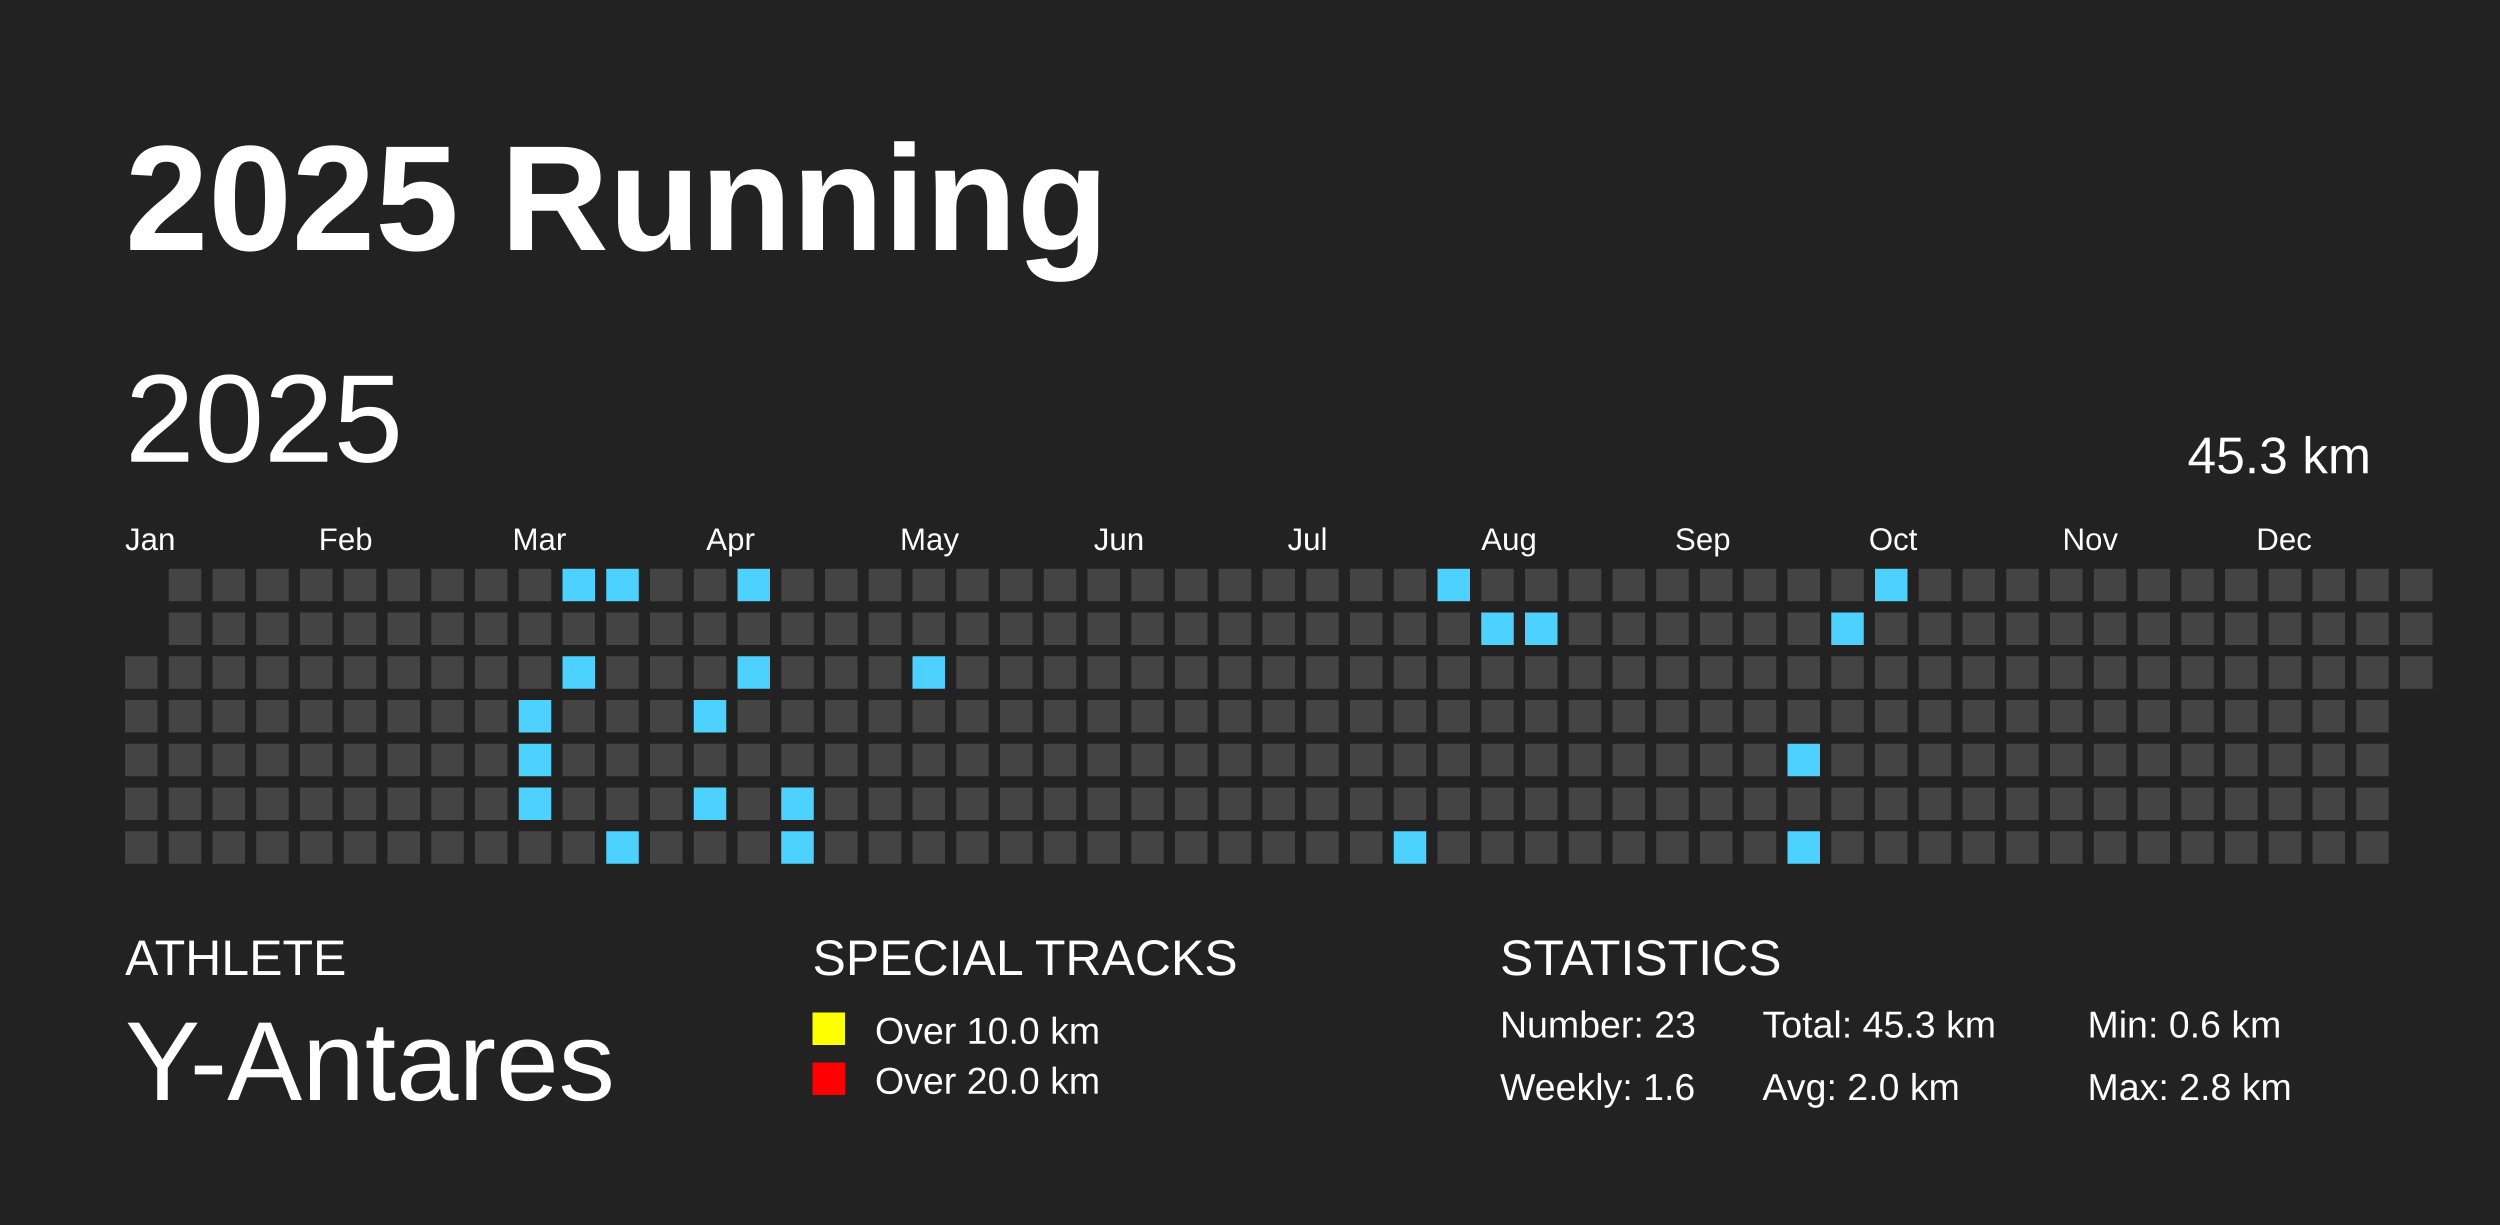
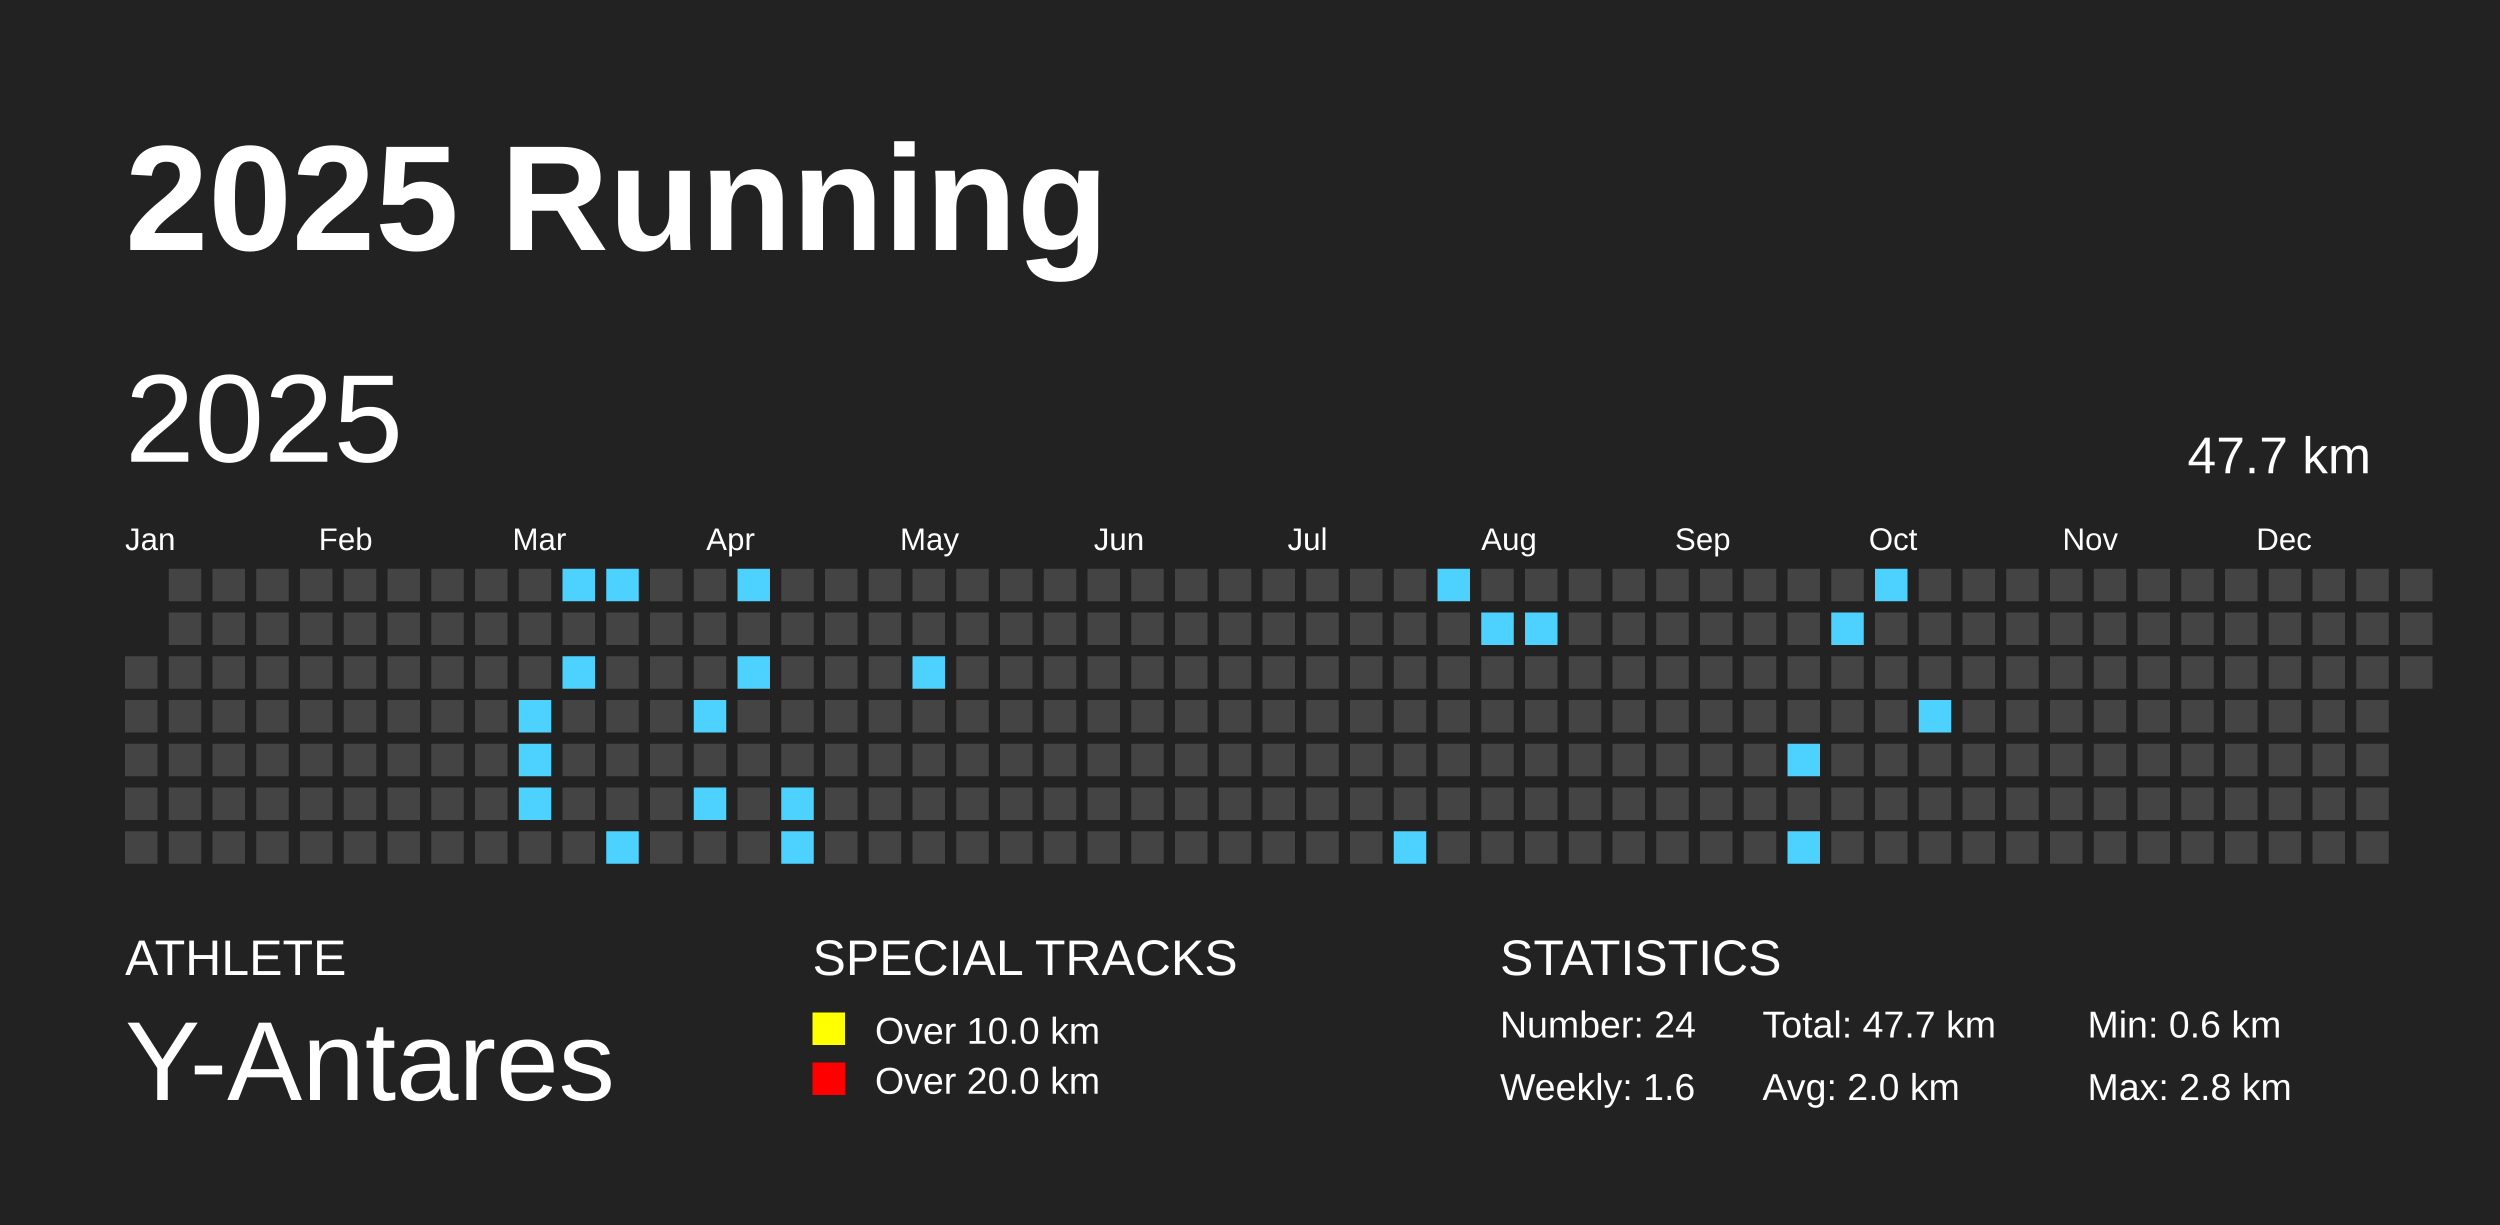
<svg xmlns="http://www.w3.org/2000/svg" baseProfile="full" height="98mm" version="1.1" viewBox="0,0,200,98" width="200mm">
  <defs />
  <rect fill="#222222" height="98" width="200" x="0" y="0" />
  <text fill="#FFFFFF" style="font-size:12px; font-family:Arial; font-weight:bold;" x="10" y="20">2025 Running</text>
  <text fill="#FFFFFF" style="font-size:4px; font-family:Arial" x="10" y="78">ATHLETE</text>
  <text fill="#FFFFFF" style="font-size:9px; font-family:Arial" x="10" y="88">Y-Antares</text>
  <text fill="#FFFFFF" style="font-size:4px; font-family:Arial" x="65" y="78">SPECIAL TRACKS</text>
  <rect fill="yellow" height="2.6" width="2.6" x="65" y="81" />
  <text fill="#FFFFFF" style="font-size:3px; font-family:Arial" x="70" y="83.5">Over 10.0 km</text>
  <rect fill="red" height="2.6" width="2.6" x="65" y="85" />
  <text fill="#FFFFFF" style="font-size:3px; font-family:Arial" x="70" y="87.5">Over 20.0 km</text>
  <text fill="#FFFFFF" style="font-size:4px; font-family:Arial" x="120" y="78">STATISTICS</text>
-   <text fill="#FFFFFF" style="font-size:3px; font-family:Arial" x="120" y="83">Number: 23</text>
+   <text fill="#FFFFFF" style="font-size:3px; font-family:Arial" x="120" y="83">Number: 24</text>
  <text fill="#FFFFFF" style="font-size:3px; font-family:Arial" x="120" y="88">Weekly: 1.6</text>
-   <text fill="#FFFFFF" style="font-size:3px; font-family:Arial" x="141" y="83">Total: 45.3 km</text>
+   <text fill="#FFFFFF" style="font-size:3px; font-family:Arial" x="141" y="83">Total: 47.7 km</text>
  <text fill="#FFFFFF" style="font-size:3px; font-family:Arial" x="141" y="88">Avg: 2.0 km</text>
  <text fill="#FFFFFF" style="font-size:3px; font-family:Arial" x="167" y="83">Min: 0.6 km</text>
  <text fill="#FFFFFF" style="font-size:3px; font-family:Arial" x="167" y="88">Max: 2.8 km</text>
  <text dominant-baseline="hanging" fill="#FFFFFF" style="font-size:10.0px; font-family:Arial;" x="10" y="30">2025</text>
-   <text dominant-baseline="hanging" fill="#FFFFFF" style="font-size:4.125px; font-family:Arial;" x="175" y="35">45.3 km</text>
+   <text dominant-baseline="hanging" fill="#FFFFFF" style="font-size:4.125px; font-family:Arial;" x="175" y="35">47.7 km</text>
  <text fill="#FFFFFF" style="font-size:2.5px; font-family:Arial" x="10.0" y="44">Jan</text>
  <text fill="#FFFFFF" style="font-size:2.5px; font-family:Arial" x="25.5" y="44">Feb</text>
  <text fill="#FFFFFF" style="font-size:2.5px; font-family:Arial" x="41.0" y="44">Mar</text>
  <text fill="#FFFFFF" style="font-size:2.5px; font-family:Arial" x="56.5" y="44">Apr</text>
  <text fill="#FFFFFF" style="font-size:2.5px; font-family:Arial" x="72.0" y="44">May</text>
  <text fill="#FFFFFF" style="font-size:2.5px; font-family:Arial" x="87.5" y="44">Jun</text>
  <text fill="#FFFFFF" style="font-size:2.5px; font-family:Arial" x="103.0" y="44">Jul</text>
  <text fill="#FFFFFF" style="font-size:2.5px; font-family:Arial" x="118.5" y="44">Aug</text>
  <text fill="#FFFFFF" style="font-size:2.5px; font-family:Arial" x="134.0" y="44">Sep</text>
  <text fill="#FFFFFF" style="font-size:2.5px; font-family:Arial" x="149.5" y="44">Oct</text>
  <text fill="#FFFFFF" style="font-size:2.5px; font-family:Arial" x="165.0" y="44">Nov</text>
  <text fill="#FFFFFF" style="font-size:2.5px; font-family:Arial" x="180.5" y="44">Dec</text>
  <rect fill="#444444" height="2.6" width="2.6" x="10.0" y="52.5" />
  <rect fill="#444444" height="2.6" width="2.6" x="10.0" y="56.0" />
  <rect fill="#444444" height="2.6" width="2.6" x="10.0" y="59.5" />
  <rect fill="#444444" height="2.6" width="2.6" x="10.0" y="63.0" />
  <rect fill="#444444" height="2.6" width="2.6" x="10.0" y="66.5" />
  <rect fill="#444444" height="2.6" width="2.6" x="13.5" y="45.5" />
  <rect fill="#444444" height="2.6" width="2.6" x="13.5" y="49.0" />
  <rect fill="#444444" height="2.6" width="2.6" x="13.5" y="52.5" />
  <rect fill="#444444" height="2.6" width="2.6" x="13.5" y="56.0" />
  <rect fill="#444444" height="2.6" width="2.6" x="13.5" y="59.5" />
  <rect fill="#444444" height="2.6" width="2.6" x="13.5" y="63.0" />
  <rect fill="#444444" height="2.6" width="2.6" x="13.5" y="66.5" />
  <rect fill="#444444" height="2.6" width="2.6" x="17.0" y="45.5" />
  <rect fill="#444444" height="2.6" width="2.6" x="17.0" y="49.0" />
  <rect fill="#444444" height="2.6" width="2.6" x="17.0" y="52.5" />
  <rect fill="#444444" height="2.6" width="2.6" x="17.0" y="56.0" />
  <rect fill="#444444" height="2.6" width="2.6" x="17.0" y="59.5" />
  <rect fill="#444444" height="2.6" width="2.6" x="17.0" y="63.0" />
  <rect fill="#444444" height="2.6" width="2.6" x="17.0" y="66.5" />
  <rect fill="#444444" height="2.6" width="2.6" x="20.5" y="45.5" />
  <rect fill="#444444" height="2.6" width="2.6" x="20.5" y="49.0" />
  <rect fill="#444444" height="2.6" width="2.6" x="20.5" y="52.5" />
  <rect fill="#444444" height="2.6" width="2.6" x="20.5" y="56.0" />
  <rect fill="#444444" height="2.6" width="2.6" x="20.5" y="59.5" />
  <rect fill="#444444" height="2.6" width="2.6" x="20.5" y="63.0" />
  <rect fill="#444444" height="2.6" width="2.6" x="20.5" y="66.5" />
  <rect fill="#444444" height="2.6" width="2.6" x="24.0" y="45.5" />
  <rect fill="#444444" height="2.6" width="2.6" x="24.0" y="49.0" />
  <rect fill="#444444" height="2.6" width="2.6" x="24.0" y="52.5" />
  <rect fill="#444444" height="2.6" width="2.6" x="24.0" y="56.0" />
  <rect fill="#444444" height="2.6" width="2.6" x="24.0" y="59.5" />
  <rect fill="#444444" height="2.6" width="2.6" x="24.0" y="63.0" />
  <rect fill="#444444" height="2.6" width="2.6" x="24.0" y="66.5" />
  <rect fill="#444444" height="2.6" width="2.6" x="27.5" y="45.5" />
  <rect fill="#444444" height="2.6" width="2.6" x="27.5" y="49.0" />
  <rect fill="#444444" height="2.6" width="2.6" x="27.5" y="52.5" />
  <rect fill="#444444" height="2.6" width="2.6" x="27.5" y="56.0" />
  <rect fill="#444444" height="2.6" width="2.6" x="27.5" y="59.5" />
  <rect fill="#444444" height="2.6" width="2.6" x="27.5" y="63.0" />
  <rect fill="#444444" height="2.6" width="2.6" x="27.5" y="66.5" />
  <rect fill="#444444" height="2.6" width="2.6" x="31.0" y="45.5" />
  <rect fill="#444444" height="2.6" width="2.6" x="31.0" y="49.0" />
  <rect fill="#444444" height="2.6" width="2.6" x="31.0" y="52.5" />
  <rect fill="#444444" height="2.6" width="2.6" x="31.0" y="56.0" />
  <rect fill="#444444" height="2.6" width="2.6" x="31.0" y="59.5" />
  <rect fill="#444444" height="2.6" width="2.6" x="31.0" y="63.0" />
  <rect fill="#444444" height="2.6" width="2.6" x="31.0" y="66.5" />
  <rect fill="#444444" height="2.6" width="2.6" x="34.5" y="45.5" />
  <rect fill="#444444" height="2.6" width="2.6" x="34.5" y="49.0" />
  <rect fill="#444444" height="2.6" width="2.6" x="34.5" y="52.5" />
  <rect fill="#444444" height="2.6" width="2.6" x="34.5" y="56.0" />
  <rect fill="#444444" height="2.6" width="2.6" x="34.5" y="59.5" />
  <rect fill="#444444" height="2.6" width="2.6" x="34.5" y="63.0" />
  <rect fill="#444444" height="2.6" width="2.6" x="34.5" y="66.5" />
  <rect fill="#444444" height="2.6" width="2.6" x="38.0" y="45.5" />
  <rect fill="#444444" height="2.6" width="2.6" x="38.0" y="49.0" />
  <rect fill="#444444" height="2.6" width="2.6" x="38.0" y="52.5" />
  <rect fill="#444444" height="2.6" width="2.6" x="38.0" y="56.0" />
  <rect fill="#444444" height="2.6" width="2.6" x="38.0" y="59.5" />
  <rect fill="#444444" height="2.6" width="2.6" x="38.0" y="63.0" />
  <rect fill="#444444" height="2.6" width="2.6" x="38.0" y="66.5" />
  <rect fill="#444444" height="2.6" width="2.6" x="41.5" y="45.5" />
  <rect fill="#444444" height="2.6" width="2.6" x="41.5" y="49.0" />
  <rect fill="#444444" height="2.6" width="2.6" x="41.5" y="52.5" />
  <rect fill="#4DD2FF" height="2.6" width="2.6" x="41.5" y="56.0" />
  <rect fill="#4DD2FF" height="2.6" width="2.6" x="41.5" y="59.5" />
  <rect fill="#4DD2FF" height="2.6" width="2.6" x="41.5" y="63.0" />
  <rect fill="#444444" height="2.6" width="2.6" x="41.5" y="66.5" />
  <rect fill="#4DD2FF" height="2.6" width="2.6" x="45.0" y="45.5" />
  <rect fill="#444444" height="2.6" width="2.6" x="45.0" y="49.0" />
  <rect fill="#4DD2FF" height="2.6" width="2.6" x="45.0" y="52.5" />
  <rect fill="#444444" height="2.6" width="2.6" x="45.0" y="56.0" />
  <rect fill="#444444" height="2.6" width="2.6" x="45.0" y="59.5" />
  <rect fill="#444444" height="2.6" width="2.6" x="45.0" y="63.0" />
  <rect fill="#444444" height="2.6" width="2.6" x="45.0" y="66.5" />
  <rect fill="#4DD2FF" height="2.6" width="2.6" x="48.5" y="45.5" />
  <rect fill="#444444" height="2.6" width="2.6" x="48.5" y="49.0" />
  <rect fill="#444444" height="2.6" width="2.6" x="48.5" y="52.5" />
  <rect fill="#444444" height="2.6" width="2.6" x="48.5" y="56.0" />
  <rect fill="#444444" height="2.6" width="2.6" x="48.5" y="59.5" />
  <rect fill="#444444" height="2.6" width="2.6" x="48.5" y="63.0" />
  <rect fill="#4DD2FF" height="2.6" width="2.6" x="48.5" y="66.5" />
  <rect fill="#444444" height="2.6" width="2.6" x="52.0" y="45.5" />
  <rect fill="#444444" height="2.6" width="2.6" x="52.0" y="49.0" />
  <rect fill="#444444" height="2.6" width="2.6" x="52.0" y="52.5" />
  <rect fill="#444444" height="2.6" width="2.6" x="52.0" y="56.0" />
  <rect fill="#444444" height="2.6" width="2.6" x="52.0" y="59.5" />
  <rect fill="#444444" height="2.6" width="2.6" x="52.0" y="63.0" />
  <rect fill="#444444" height="2.6" width="2.6" x="52.0" y="66.5" />
  <rect fill="#444444" height="2.6" width="2.6" x="55.5" y="45.5" />
  <rect fill="#444444" height="2.6" width="2.6" x="55.5" y="49.0" />
  <rect fill="#444444" height="2.6" width="2.6" x="55.5" y="52.5" />
  <rect fill="#4DD2FF" height="2.6" width="2.6" x="55.5" y="56.0" />
  <rect fill="#444444" height="2.6" width="2.6" x="55.5" y="59.5" />
  <rect fill="#4DD2FF" height="2.6" width="2.6" x="55.5" y="63.0" />
  <rect fill="#444444" height="2.6" width="2.6" x="55.5" y="66.5" />
  <rect fill="#4DD2FF" height="2.6" width="2.6" x="59.0" y="45.5" />
  <rect fill="#444444" height="2.6" width="2.6" x="59.0" y="49.0" />
  <rect fill="#4DD2FF" height="2.6" width="2.6" x="59.0" y="52.5" />
  <rect fill="#444444" height="2.6" width="2.6" x="59.0" y="56.0" />
  <rect fill="#444444" height="2.6" width="2.6" x="59.0" y="59.5" />
  <rect fill="#444444" height="2.6" width="2.6" x="59.0" y="63.0" />
  <rect fill="#444444" height="2.6" width="2.6" x="59.0" y="66.5" />
  <rect fill="#444444" height="2.6" width="2.6" x="62.5" y="45.5" />
  <rect fill="#444444" height="2.6" width="2.6" x="62.5" y="49.0" />
  <rect fill="#444444" height="2.6" width="2.6" x="62.5" y="52.5" />
  <rect fill="#444444" height="2.6" width="2.6" x="62.5" y="56.0" />
  <rect fill="#444444" height="2.6" width="2.6" x="62.5" y="59.5" />
  <rect fill="#4DD2FF" height="2.6" width="2.6" x="62.5" y="63.0" />
  <rect fill="#4DD2FF" height="2.6" width="2.6" x="62.5" y="66.5" />
  <rect fill="#444444" height="2.6" width="2.6" x="66.0" y="45.5" />
  <rect fill="#444444" height="2.6" width="2.6" x="66.0" y="49.0" />
  <rect fill="#444444" height="2.6" width="2.6" x="66.0" y="52.5" />
  <rect fill="#444444" height="2.6" width="2.6" x="66.0" y="56.0" />
  <rect fill="#444444" height="2.6" width="2.6" x="66.0" y="59.5" />
  <rect fill="#444444" height="2.6" width="2.6" x="66.0" y="63.0" />
  <rect fill="#444444" height="2.6" width="2.6" x="66.0" y="66.5" />
  <rect fill="#444444" height="2.6" width="2.6" x="69.5" y="45.5" />
  <rect fill="#444444" height="2.6" width="2.6" x="69.5" y="49.0" />
  <rect fill="#444444" height="2.6" width="2.6" x="69.5" y="52.5" />
  <rect fill="#444444" height="2.6" width="2.6" x="69.5" y="56.0" />
  <rect fill="#444444" height="2.6" width="2.6" x="69.5" y="59.5" />
  <rect fill="#444444" height="2.6" width="2.6" x="69.5" y="63.0" />
  <rect fill="#444444" height="2.6" width="2.6" x="69.5" y="66.5" />
  <rect fill="#444444" height="2.6" width="2.6" x="73.0" y="45.5" />
  <rect fill="#444444" height="2.6" width="2.6" x="73.0" y="49.0" />
  <rect fill="#4DD2FF" height="2.6" width="2.6" x="73.0" y="52.5" />
  <rect fill="#444444" height="2.6" width="2.6" x="73.0" y="56.0" />
  <rect fill="#444444" height="2.6" width="2.6" x="73.0" y="59.5" />
  <rect fill="#444444" height="2.6" width="2.6" x="73.0" y="63.0" />
  <rect fill="#444444" height="2.6" width="2.6" x="73.0" y="66.5" />
  <rect fill="#444444" height="2.6" width="2.6" x="76.5" y="45.5" />
  <rect fill="#444444" height="2.6" width="2.6" x="76.5" y="49.0" />
  <rect fill="#444444" height="2.6" width="2.6" x="76.5" y="52.5" />
  <rect fill="#444444" height="2.6" width="2.6" x="76.5" y="56.0" />
  <rect fill="#444444" height="2.6" width="2.6" x="76.5" y="59.5" />
  <rect fill="#444444" height="2.6" width="2.6" x="76.5" y="63.0" />
  <rect fill="#444444" height="2.6" width="2.6" x="76.5" y="66.5" />
  <rect fill="#444444" height="2.6" width="2.6" x="80.0" y="45.5" />
  <rect fill="#444444" height="2.6" width="2.6" x="80.0" y="49.0" />
  <rect fill="#444444" height="2.6" width="2.6" x="80.0" y="52.5" />
  <rect fill="#444444" height="2.6" width="2.6" x="80.0" y="56.0" />
  <rect fill="#444444" height="2.6" width="2.6" x="80.0" y="59.5" />
  <rect fill="#444444" height="2.6" width="2.6" x="80.0" y="63.0" />
  <rect fill="#444444" height="2.6" width="2.6" x="80.0" y="66.5" />
  <rect fill="#444444" height="2.6" width="2.6" x="83.5" y="45.5" />
  <rect fill="#444444" height="2.6" width="2.6" x="83.5" y="49.0" />
  <rect fill="#444444" height="2.6" width="2.6" x="83.5" y="52.5" />
  <rect fill="#444444" height="2.6" width="2.6" x="83.5" y="56.0" />
  <rect fill="#444444" height="2.6" width="2.6" x="83.5" y="59.5" />
  <rect fill="#444444" height="2.6" width="2.6" x="83.5" y="63.0" />
  <rect fill="#444444" height="2.6" width="2.6" x="83.5" y="66.5" />
  <rect fill="#444444" height="2.6" width="2.6" x="87.0" y="45.5" />
  <rect fill="#444444" height="2.6" width="2.6" x="87.0" y="49.0" />
  <rect fill="#444444" height="2.6" width="2.6" x="87.0" y="52.5" />
  <rect fill="#444444" height="2.6" width="2.6" x="87.0" y="56.0" />
  <rect fill="#444444" height="2.6" width="2.6" x="87.0" y="59.5" />
  <rect fill="#444444" height="2.6" width="2.6" x="87.0" y="63.0" />
  <rect fill="#444444" height="2.6" width="2.6" x="87.0" y="66.5" />
  <rect fill="#444444" height="2.6" width="2.6" x="90.5" y="45.5" />
  <rect fill="#444444" height="2.6" width="2.6" x="90.5" y="49.0" />
  <rect fill="#444444" height="2.6" width="2.6" x="90.5" y="52.5" />
  <rect fill="#444444" height="2.6" width="2.6" x="90.5" y="56.0" />
  <rect fill="#444444" height="2.6" width="2.6" x="90.5" y="59.5" />
  <rect fill="#444444" height="2.6" width="2.6" x="90.5" y="63.0" />
  <rect fill="#444444" height="2.6" width="2.6" x="90.5" y="66.5" />
  <rect fill="#444444" height="2.6" width="2.6" x="94.0" y="45.5" />
  <rect fill="#444444" height="2.6" width="2.6" x="94.0" y="49.0" />
  <rect fill="#444444" height="2.6" width="2.6" x="94.0" y="52.5" />
  <rect fill="#444444" height="2.6" width="2.6" x="94.0" y="56.0" />
  <rect fill="#444444" height="2.6" width="2.6" x="94.0" y="59.5" />
  <rect fill="#444444" height="2.6" width="2.6" x="94.0" y="63.0" />
  <rect fill="#444444" height="2.6" width="2.6" x="94.0" y="66.5" />
  <rect fill="#444444" height="2.6" width="2.6" x="97.5" y="45.5" />
  <rect fill="#444444" height="2.6" width="2.6" x="97.5" y="49.0" />
  <rect fill="#444444" height="2.6" width="2.6" x="97.5" y="52.5" />
  <rect fill="#444444" height="2.6" width="2.6" x="97.5" y="56.0" />
  <rect fill="#444444" height="2.6" width="2.6" x="97.5" y="59.5" />
  <rect fill="#444444" height="2.6" width="2.6" x="97.5" y="63.0" />
  <rect fill="#444444" height="2.6" width="2.6" x="97.5" y="66.5" />
  <rect fill="#444444" height="2.6" width="2.6" x="101.0" y="45.5" />
  <rect fill="#444444" height="2.6" width="2.6" x="101.0" y="49.0" />
  <rect fill="#444444" height="2.6" width="2.6" x="101.0" y="52.5" />
  <rect fill="#444444" height="2.6" width="2.6" x="101.0" y="56.0" />
  <rect fill="#444444" height="2.6" width="2.6" x="101.0" y="59.5" />
  <rect fill="#444444" height="2.6" width="2.6" x="101.0" y="63.0" />
  <rect fill="#444444" height="2.6" width="2.6" x="101.0" y="66.5" />
  <rect fill="#444444" height="2.6" width="2.6" x="104.5" y="45.5" />
  <rect fill="#444444" height="2.6" width="2.6" x="104.5" y="49.0" />
  <rect fill="#444444" height="2.6" width="2.6" x="104.5" y="52.5" />
  <rect fill="#444444" height="2.6" width="2.6" x="104.5" y="56.0" />
  <rect fill="#444444" height="2.6" width="2.6" x="104.5" y="59.5" />
  <rect fill="#444444" height="2.6" width="2.6" x="104.5" y="63.0" />
  <rect fill="#444444" height="2.6" width="2.6" x="104.5" y="66.5" />
  <rect fill="#444444" height="2.6" width="2.6" x="108.0" y="45.5" />
  <rect fill="#444444" height="2.6" width="2.6" x="108.0" y="49.0" />
  <rect fill="#444444" height="2.6" width="2.6" x="108.0" y="52.5" />
  <rect fill="#444444" height="2.6" width="2.6" x="108.0" y="56.0" />
  <rect fill="#444444" height="2.6" width="2.6" x="108.0" y="59.5" />
  <rect fill="#444444" height="2.6" width="2.6" x="108.0" y="63.0" />
  <rect fill="#444444" height="2.6" width="2.6" x="108.0" y="66.5" />
  <rect fill="#444444" height="2.6" width="2.6" x="111.5" y="45.5" />
  <rect fill="#444444" height="2.6" width="2.6" x="111.5" y="49.0" />
  <rect fill="#444444" height="2.6" width="2.6" x="111.5" y="52.5" />
  <rect fill="#444444" height="2.6" width="2.6" x="111.5" y="56.0" />
  <rect fill="#444444" height="2.6" width="2.6" x="111.5" y="59.5" />
  <rect fill="#444444" height="2.6" width="2.6" x="111.5" y="63.0" />
  <rect fill="#4DD2FF" height="2.6" width="2.6" x="111.5" y="66.5" />
  <rect fill="#4DD2FF" height="2.6" width="2.6" x="115.0" y="45.5" />
  <rect fill="#444444" height="2.6" width="2.6" x="115.0" y="49.0" />
  <rect fill="#444444" height="2.6" width="2.6" x="115.0" y="52.5" />
  <rect fill="#444444" height="2.6" width="2.6" x="115.0" y="56.0" />
  <rect fill="#444444" height="2.6" width="2.6" x="115.0" y="59.5" />
  <rect fill="#444444" height="2.6" width="2.6" x="115.0" y="63.0" />
  <rect fill="#444444" height="2.6" width="2.6" x="115.0" y="66.5" />
  <rect fill="#444444" height="2.6" width="2.6" x="118.5" y="45.5" />
  <rect fill="#4DD2FF" height="2.6" width="2.6" x="118.5" y="49.0" />
  <rect fill="#444444" height="2.6" width="2.6" x="118.5" y="52.5" />
  <rect fill="#444444" height="2.6" width="2.6" x="118.5" y="56.0" />
  <rect fill="#444444" height="2.6" width="2.6" x="118.5" y="59.5" />
  <rect fill="#444444" height="2.6" width="2.6" x="118.5" y="63.0" />
  <rect fill="#444444" height="2.6" width="2.6" x="118.5" y="66.5" />
  <rect fill="#444444" height="2.6" width="2.6" x="122.0" y="45.5" />
  <rect fill="#4DD2FF" height="2.6" width="2.6" x="122.0" y="49.0" />
  <rect fill="#444444" height="2.6" width="2.6" x="122.0" y="52.5" />
  <rect fill="#444444" height="2.6" width="2.6" x="122.0" y="56.0" />
  <rect fill="#444444" height="2.6" width="2.6" x="122.0" y="59.5" />
  <rect fill="#444444" height="2.6" width="2.6" x="122.0" y="63.0" />
  <rect fill="#444444" height="2.6" width="2.6" x="122.0" y="66.5" />
  <rect fill="#444444" height="2.6" width="2.6" x="125.5" y="45.5" />
  <rect fill="#444444" height="2.6" width="2.6" x="125.5" y="49.0" />
  <rect fill="#444444" height="2.6" width="2.6" x="125.5" y="52.5" />
  <rect fill="#444444" height="2.6" width="2.6" x="125.5" y="56.0" />
  <rect fill="#444444" height="2.6" width="2.6" x="125.5" y="59.5" />
  <rect fill="#444444" height="2.6" width="2.6" x="125.5" y="63.0" />
  <rect fill="#444444" height="2.6" width="2.6" x="125.5" y="66.5" />
  <rect fill="#444444" height="2.6" width="2.6" x="129.0" y="45.5" />
  <rect fill="#444444" height="2.6" width="2.6" x="129.0" y="49.0" />
  <rect fill="#444444" height="2.6" width="2.6" x="129.0" y="52.5" />
  <rect fill="#444444" height="2.6" width="2.6" x="129.0" y="56.0" />
  <rect fill="#444444" height="2.6" width="2.6" x="129.0" y="59.5" />
  <rect fill="#444444" height="2.6" width="2.6" x="129.0" y="63.0" />
  <rect fill="#444444" height="2.6" width="2.6" x="129.0" y="66.5" />
  <rect fill="#444444" height="2.6" width="2.6" x="132.5" y="45.5" />
  <rect fill="#444444" height="2.6" width="2.6" x="132.5" y="49.0" />
  <rect fill="#444444" height="2.6" width="2.6" x="132.5" y="52.5" />
  <rect fill="#444444" height="2.6" width="2.6" x="132.5" y="56.0" />
  <rect fill="#444444" height="2.6" width="2.6" x="132.5" y="59.5" />
  <rect fill="#444444" height="2.6" width="2.6" x="132.5" y="63.0" />
  <rect fill="#444444" height="2.6" width="2.6" x="132.5" y="66.5" />
  <rect fill="#444444" height="2.6" width="2.6" x="136.0" y="45.5" />
  <rect fill="#444444" height="2.6" width="2.6" x="136.0" y="49.0" />
  <rect fill="#444444" height="2.6" width="2.6" x="136.0" y="52.5" />
  <rect fill="#444444" height="2.6" width="2.6" x="136.0" y="56.0" />
  <rect fill="#444444" height="2.6" width="2.6" x="136.0" y="59.5" />
  <rect fill="#444444" height="2.6" width="2.6" x="136.0" y="63.0" />
  <rect fill="#444444" height="2.6" width="2.6" x="136.0" y="66.5" />
  <rect fill="#444444" height="2.6" width="2.6" x="139.5" y="45.5" />
  <rect fill="#444444" height="2.6" width="2.6" x="139.5" y="49.0" />
  <rect fill="#444444" height="2.6" width="2.6" x="139.5" y="52.5" />
  <rect fill="#444444" height="2.6" width="2.6" x="139.5" y="56.0" />
  <rect fill="#444444" height="2.6" width="2.6" x="139.5" y="59.5" />
  <rect fill="#444444" height="2.6" width="2.6" x="139.5" y="63.0" />
  <rect fill="#444444" height="2.6" width="2.6" x="139.5" y="66.5" />
  <rect fill="#444444" height="2.6" width="2.6" x="143.0" y="45.5" />
  <rect fill="#444444" height="2.6" width="2.6" x="143.0" y="49.0" />
  <rect fill="#444444" height="2.6" width="2.6" x="143.0" y="52.5" />
  <rect fill="#444444" height="2.6" width="2.6" x="143.0" y="56.0" />
  <rect fill="#4DD2FF" height="2.6" width="2.6" x="143.0" y="59.5" />
  <rect fill="#444444" height="2.6" width="2.6" x="143.0" y="63.0" />
  <rect fill="#4DD2FF" height="2.6" width="2.6" x="143.0" y="66.5" />
  <rect fill="#444444" height="2.6" width="2.6" x="146.5" y="45.5" />
  <rect fill="#4DD2FF" height="2.6" width="2.6" x="146.5" y="49.0" />
  <rect fill="#444444" height="2.6" width="2.6" x="146.5" y="52.5" />
  <rect fill="#444444" height="2.6" width="2.6" x="146.5" y="56.0" />
  <rect fill="#444444" height="2.6" width="2.6" x="146.5" y="59.5" />
  <rect fill="#444444" height="2.6" width="2.6" x="146.5" y="63.0" />
  <rect fill="#444444" height="2.6" width="2.6" x="146.5" y="66.5" />
  <rect fill="#4DD2FF" height="2.6" width="2.6" x="150.0" y="45.5" />
  <rect fill="#444444" height="2.6" width="2.6" x="150.0" y="49.0" />
  <rect fill="#444444" height="2.6" width="2.6" x="150.0" y="52.5" />
  <rect fill="#444444" height="2.6" width="2.6" x="150.0" y="56.0" />
  <rect fill="#444444" height="2.6" width="2.6" x="150.0" y="59.5" />
  <rect fill="#444444" height="2.6" width="2.6" x="150.0" y="63.0" />
  <rect fill="#444444" height="2.6" width="2.6" x="150.0" y="66.5" />
  <rect fill="#444444" height="2.6" width="2.6" x="153.5" y="45.5" />
  <rect fill="#444444" height="2.6" width="2.6" x="153.5" y="49.0" />
  <rect fill="#444444" height="2.6" width="2.6" x="153.5" y="52.5" />
-   <rect fill="#444444" height="2.6" width="2.6" x="153.5" y="56.0" />
+   <rect fill="#4DD2FF" height="2.6" width="2.6" x="153.5" y="56.0" />
  <rect fill="#444444" height="2.6" width="2.6" x="153.5" y="59.5" />
  <rect fill="#444444" height="2.6" width="2.6" x="153.5" y="63.0" />
  <rect fill="#444444" height="2.6" width="2.6" x="153.5" y="66.5" />
  <rect fill="#444444" height="2.6" width="2.6" x="157.0" y="45.5" />
  <rect fill="#444444" height="2.6" width="2.6" x="157.0" y="49.0" />
  <rect fill="#444444" height="2.6" width="2.6" x="157.0" y="52.5" />
  <rect fill="#444444" height="2.6" width="2.6" x="157.0" y="56.0" />
  <rect fill="#444444" height="2.6" width="2.6" x="157.0" y="59.5" />
  <rect fill="#444444" height="2.6" width="2.6" x="157.0" y="63.0" />
  <rect fill="#444444" height="2.6" width="2.6" x="157.0" y="66.5" />
  <rect fill="#444444" height="2.6" width="2.6" x="160.5" y="45.5" />
  <rect fill="#444444" height="2.6" width="2.6" x="160.5" y="49.0" />
  <rect fill="#444444" height="2.6" width="2.6" x="160.5" y="52.5" />
  <rect fill="#444444" height="2.6" width="2.6" x="160.5" y="56.0" />
  <rect fill="#444444" height="2.6" width="2.6" x="160.5" y="59.5" />
  <rect fill="#444444" height="2.6" width="2.6" x="160.5" y="63.0" />
  <rect fill="#444444" height="2.6" width="2.6" x="160.5" y="66.5" />
  <rect fill="#444444" height="2.6" width="2.6" x="164.0" y="45.5" />
  <rect fill="#444444" height="2.6" width="2.6" x="164.0" y="49.0" />
  <rect fill="#444444" height="2.6" width="2.6" x="164.0" y="52.5" />
  <rect fill="#444444" height="2.6" width="2.6" x="164.0" y="56.0" />
  <rect fill="#444444" height="2.6" width="2.6" x="164.0" y="59.5" />
  <rect fill="#444444" height="2.6" width="2.6" x="164.0" y="63.0" />
  <rect fill="#444444" height="2.6" width="2.6" x="164.0" y="66.5" />
  <rect fill="#444444" height="2.6" width="2.6" x="167.5" y="45.5" />
  <rect fill="#444444" height="2.6" width="2.6" x="167.5" y="49.0" />
  <rect fill="#444444" height="2.6" width="2.6" x="167.5" y="52.5" />
  <rect fill="#444444" height="2.6" width="2.6" x="167.5" y="56.0" />
  <rect fill="#444444" height="2.6" width="2.6" x="167.5" y="59.5" />
  <rect fill="#444444" height="2.6" width="2.6" x="167.5" y="63.0" />
  <rect fill="#444444" height="2.6" width="2.6" x="167.5" y="66.5" />
  <rect fill="#444444" height="2.6" width="2.6" x="171.0" y="45.5" />
  <rect fill="#444444" height="2.6" width="2.6" x="171.0" y="49.0" />
  <rect fill="#444444" height="2.6" width="2.6" x="171.0" y="52.5" />
  <rect fill="#444444" height="2.6" width="2.6" x="171.0" y="56.0" />
  <rect fill="#444444" height="2.6" width="2.6" x="171.0" y="59.5" />
  <rect fill="#444444" height="2.6" width="2.6" x="171.0" y="63.0" />
  <rect fill="#444444" height="2.6" width="2.6" x="171.0" y="66.5" />
  <rect fill="#444444" height="2.6" width="2.6" x="174.5" y="45.5" />
  <rect fill="#444444" height="2.6" width="2.6" x="174.5" y="49.0" />
  <rect fill="#444444" height="2.6" width="2.6" x="174.5" y="52.5" />
  <rect fill="#444444" height="2.6" width="2.6" x="174.5" y="56.0" />
  <rect fill="#444444" height="2.6" width="2.6" x="174.5" y="59.5" />
  <rect fill="#444444" height="2.6" width="2.6" x="174.5" y="63.0" />
  <rect fill="#444444" height="2.6" width="2.6" x="174.5" y="66.5" />
  <rect fill="#444444" height="2.6" width="2.6" x="178.0" y="45.5" />
  <rect fill="#444444" height="2.6" width="2.6" x="178.0" y="49.0" />
  <rect fill="#444444" height="2.6" width="2.6" x="178.0" y="52.5" />
  <rect fill="#444444" height="2.6" width="2.6" x="178.0" y="56.0" />
  <rect fill="#444444" height="2.6" width="2.6" x="178.0" y="59.5" />
  <rect fill="#444444" height="2.6" width="2.6" x="178.0" y="63.0" />
  <rect fill="#444444" height="2.6" width="2.6" x="178.0" y="66.5" />
  <rect fill="#444444" height="2.6" width="2.6" x="181.5" y="45.5" />
  <rect fill="#444444" height="2.6" width="2.6" x="181.5" y="49.0" />
  <rect fill="#444444" height="2.6" width="2.6" x="181.5" y="52.5" />
  <rect fill="#444444" height="2.6" width="2.6" x="181.5" y="56.0" />
  <rect fill="#444444" height="2.6" width="2.6" x="181.5" y="59.5" />
  <rect fill="#444444" height="2.6" width="2.6" x="181.5" y="63.0" />
  <rect fill="#444444" height="2.6" width="2.6" x="181.5" y="66.5" />
  <rect fill="#444444" height="2.6" width="2.6" x="185.0" y="45.5" />
  <rect fill="#444444" height="2.6" width="2.6" x="185.0" y="49.0" />
  <rect fill="#444444" height="2.6" width="2.6" x="185.0" y="52.5" />
  <rect fill="#444444" height="2.6" width="2.6" x="185.0" y="56.0" />
  <rect fill="#444444" height="2.6" width="2.6" x="185.0" y="59.5" />
  <rect fill="#444444" height="2.6" width="2.6" x="185.0" y="63.0" />
  <rect fill="#444444" height="2.6" width="2.6" x="185.0" y="66.5" />
  <rect fill="#444444" height="2.6" width="2.6" x="188.5" y="45.5" />
  <rect fill="#444444" height="2.6" width="2.6" x="188.5" y="49.0" />
  <rect fill="#444444" height="2.6" width="2.6" x="188.5" y="52.5" />
  <rect fill="#444444" height="2.6" width="2.6" x="188.5" y="56.0" />
  <rect fill="#444444" height="2.6" width="2.6" x="188.5" y="59.5" />
  <rect fill="#444444" height="2.6" width="2.6" x="188.5" y="63.0" />
  <rect fill="#444444" height="2.6" width="2.6" x="188.5" y="66.5" />
  <rect fill="#444444" height="2.6" width="2.6" x="192.0" y="45.5" />
  <rect fill="#444444" height="2.6" width="2.6" x="192.0" y="49.0" />
  <rect fill="#444444" height="2.6" width="2.6" x="192.0" y="52.5" />
</svg>
